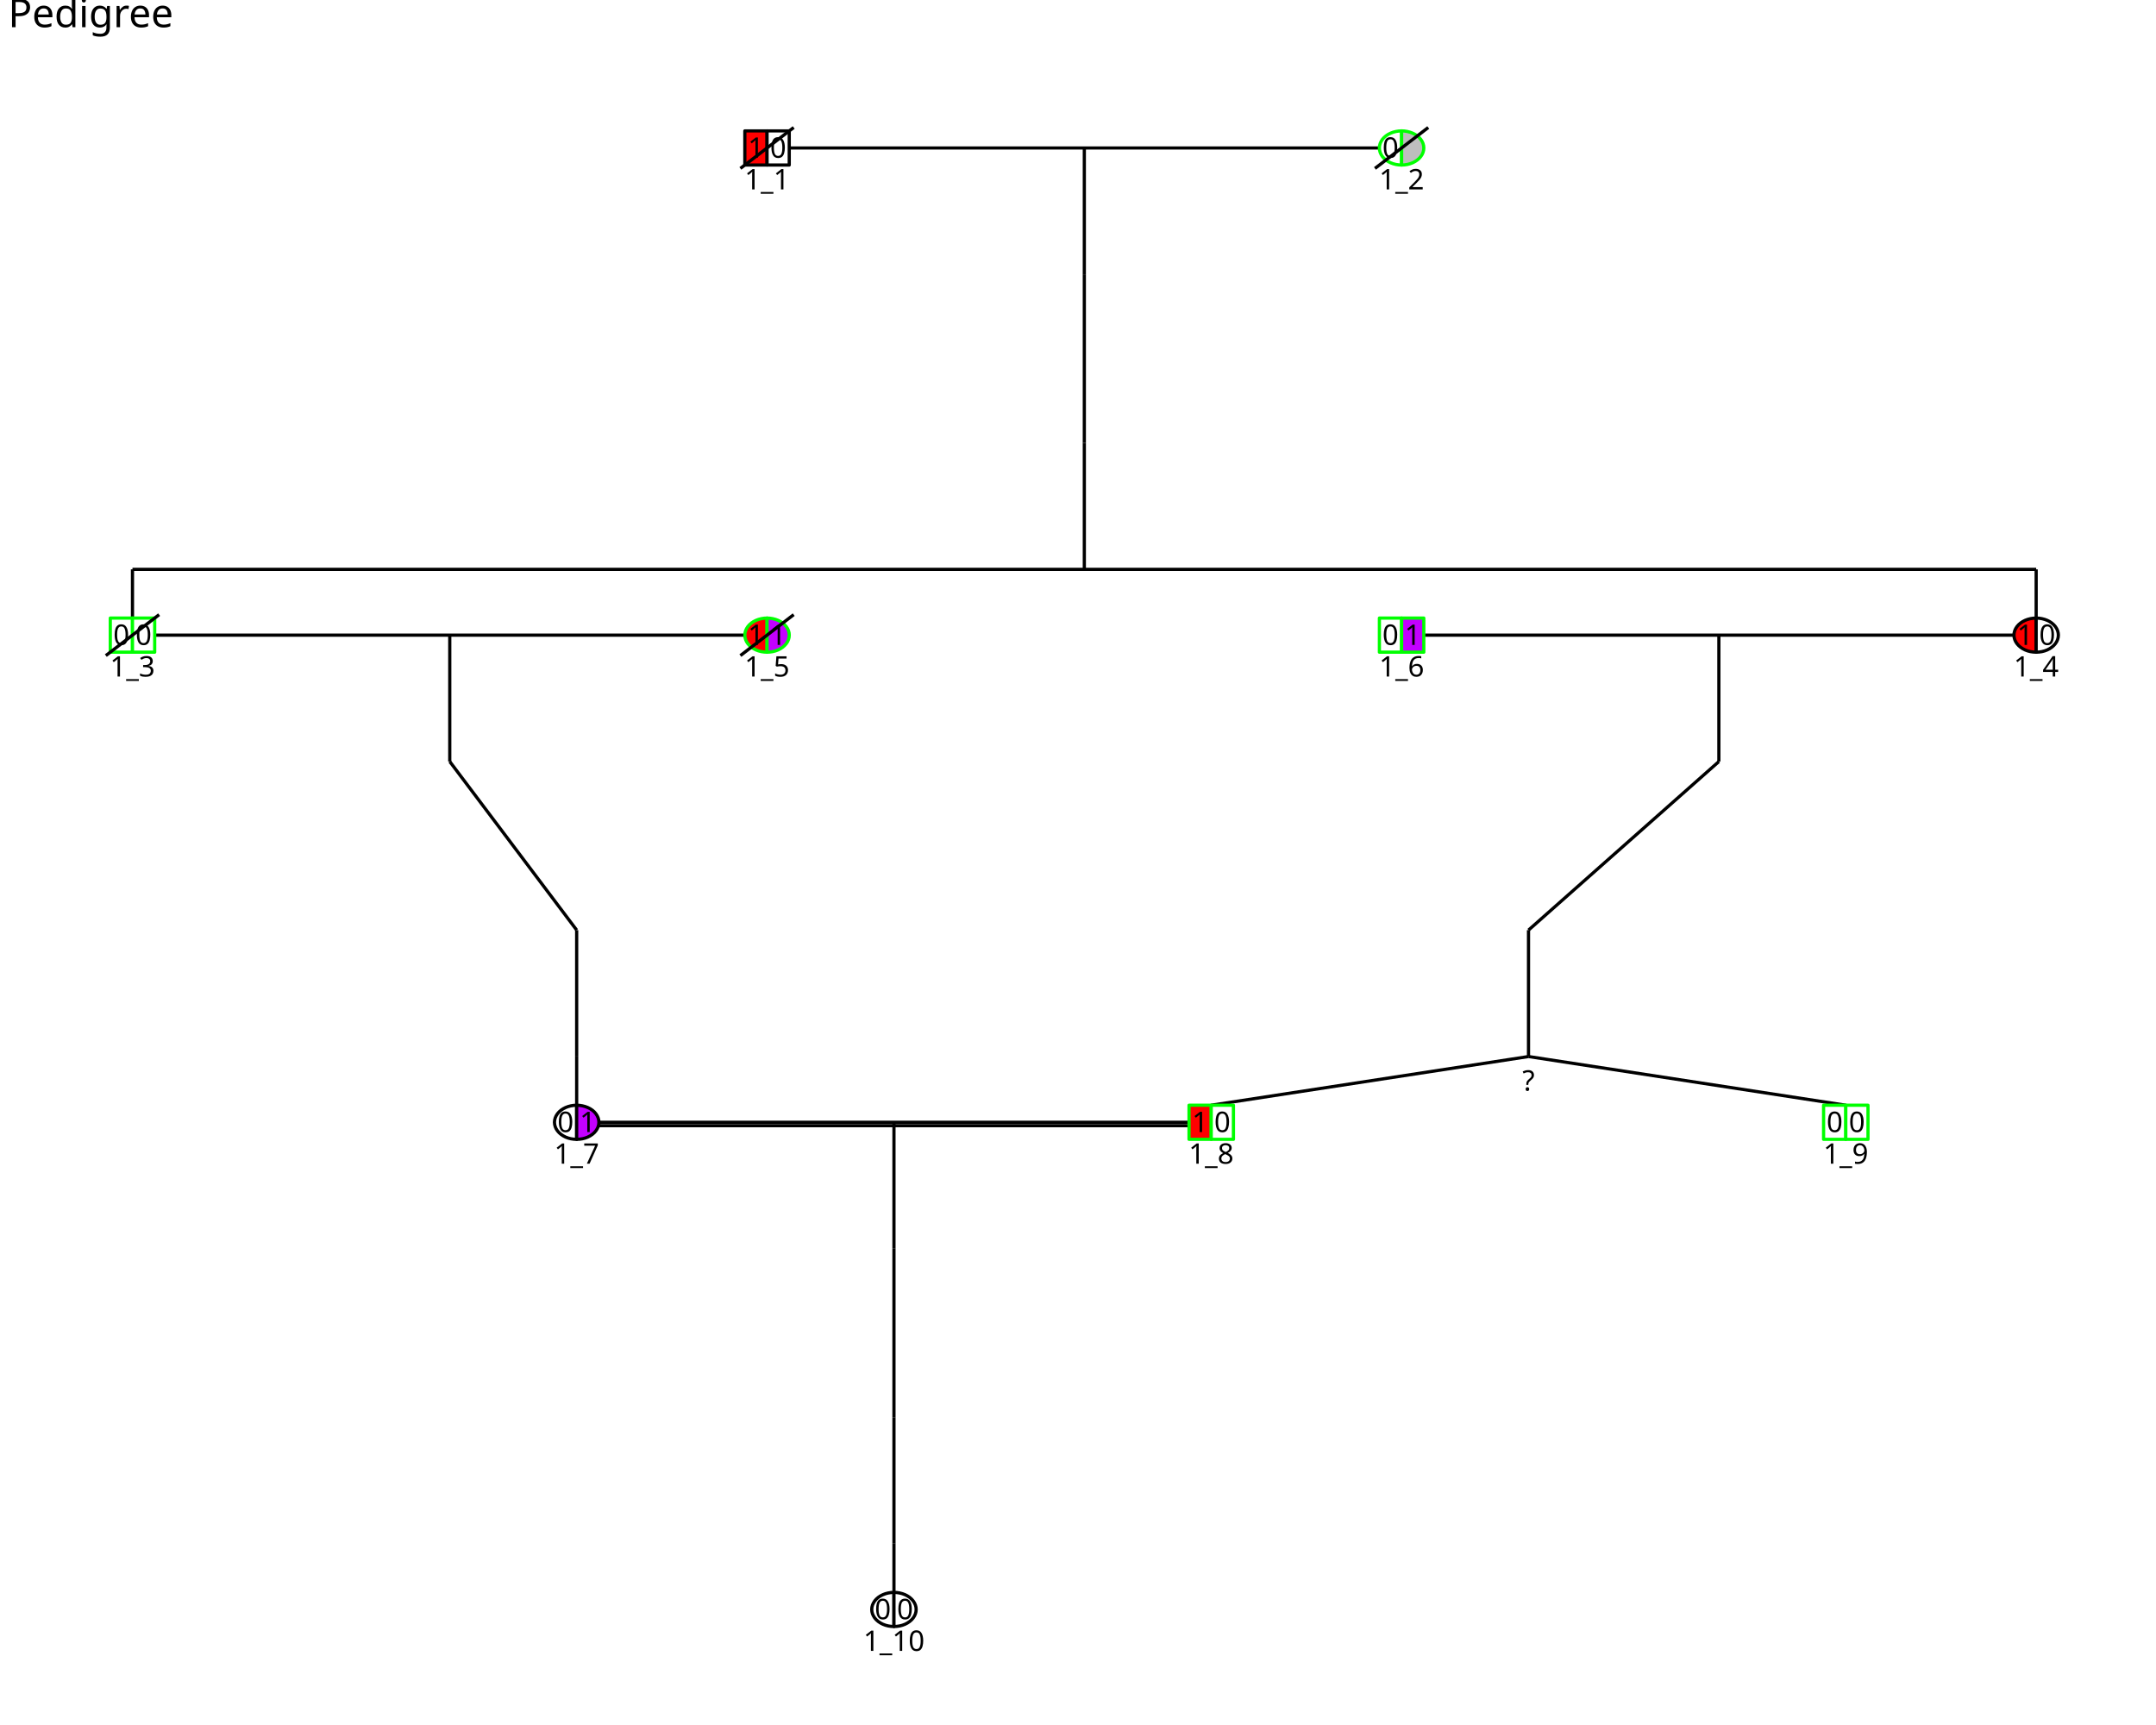
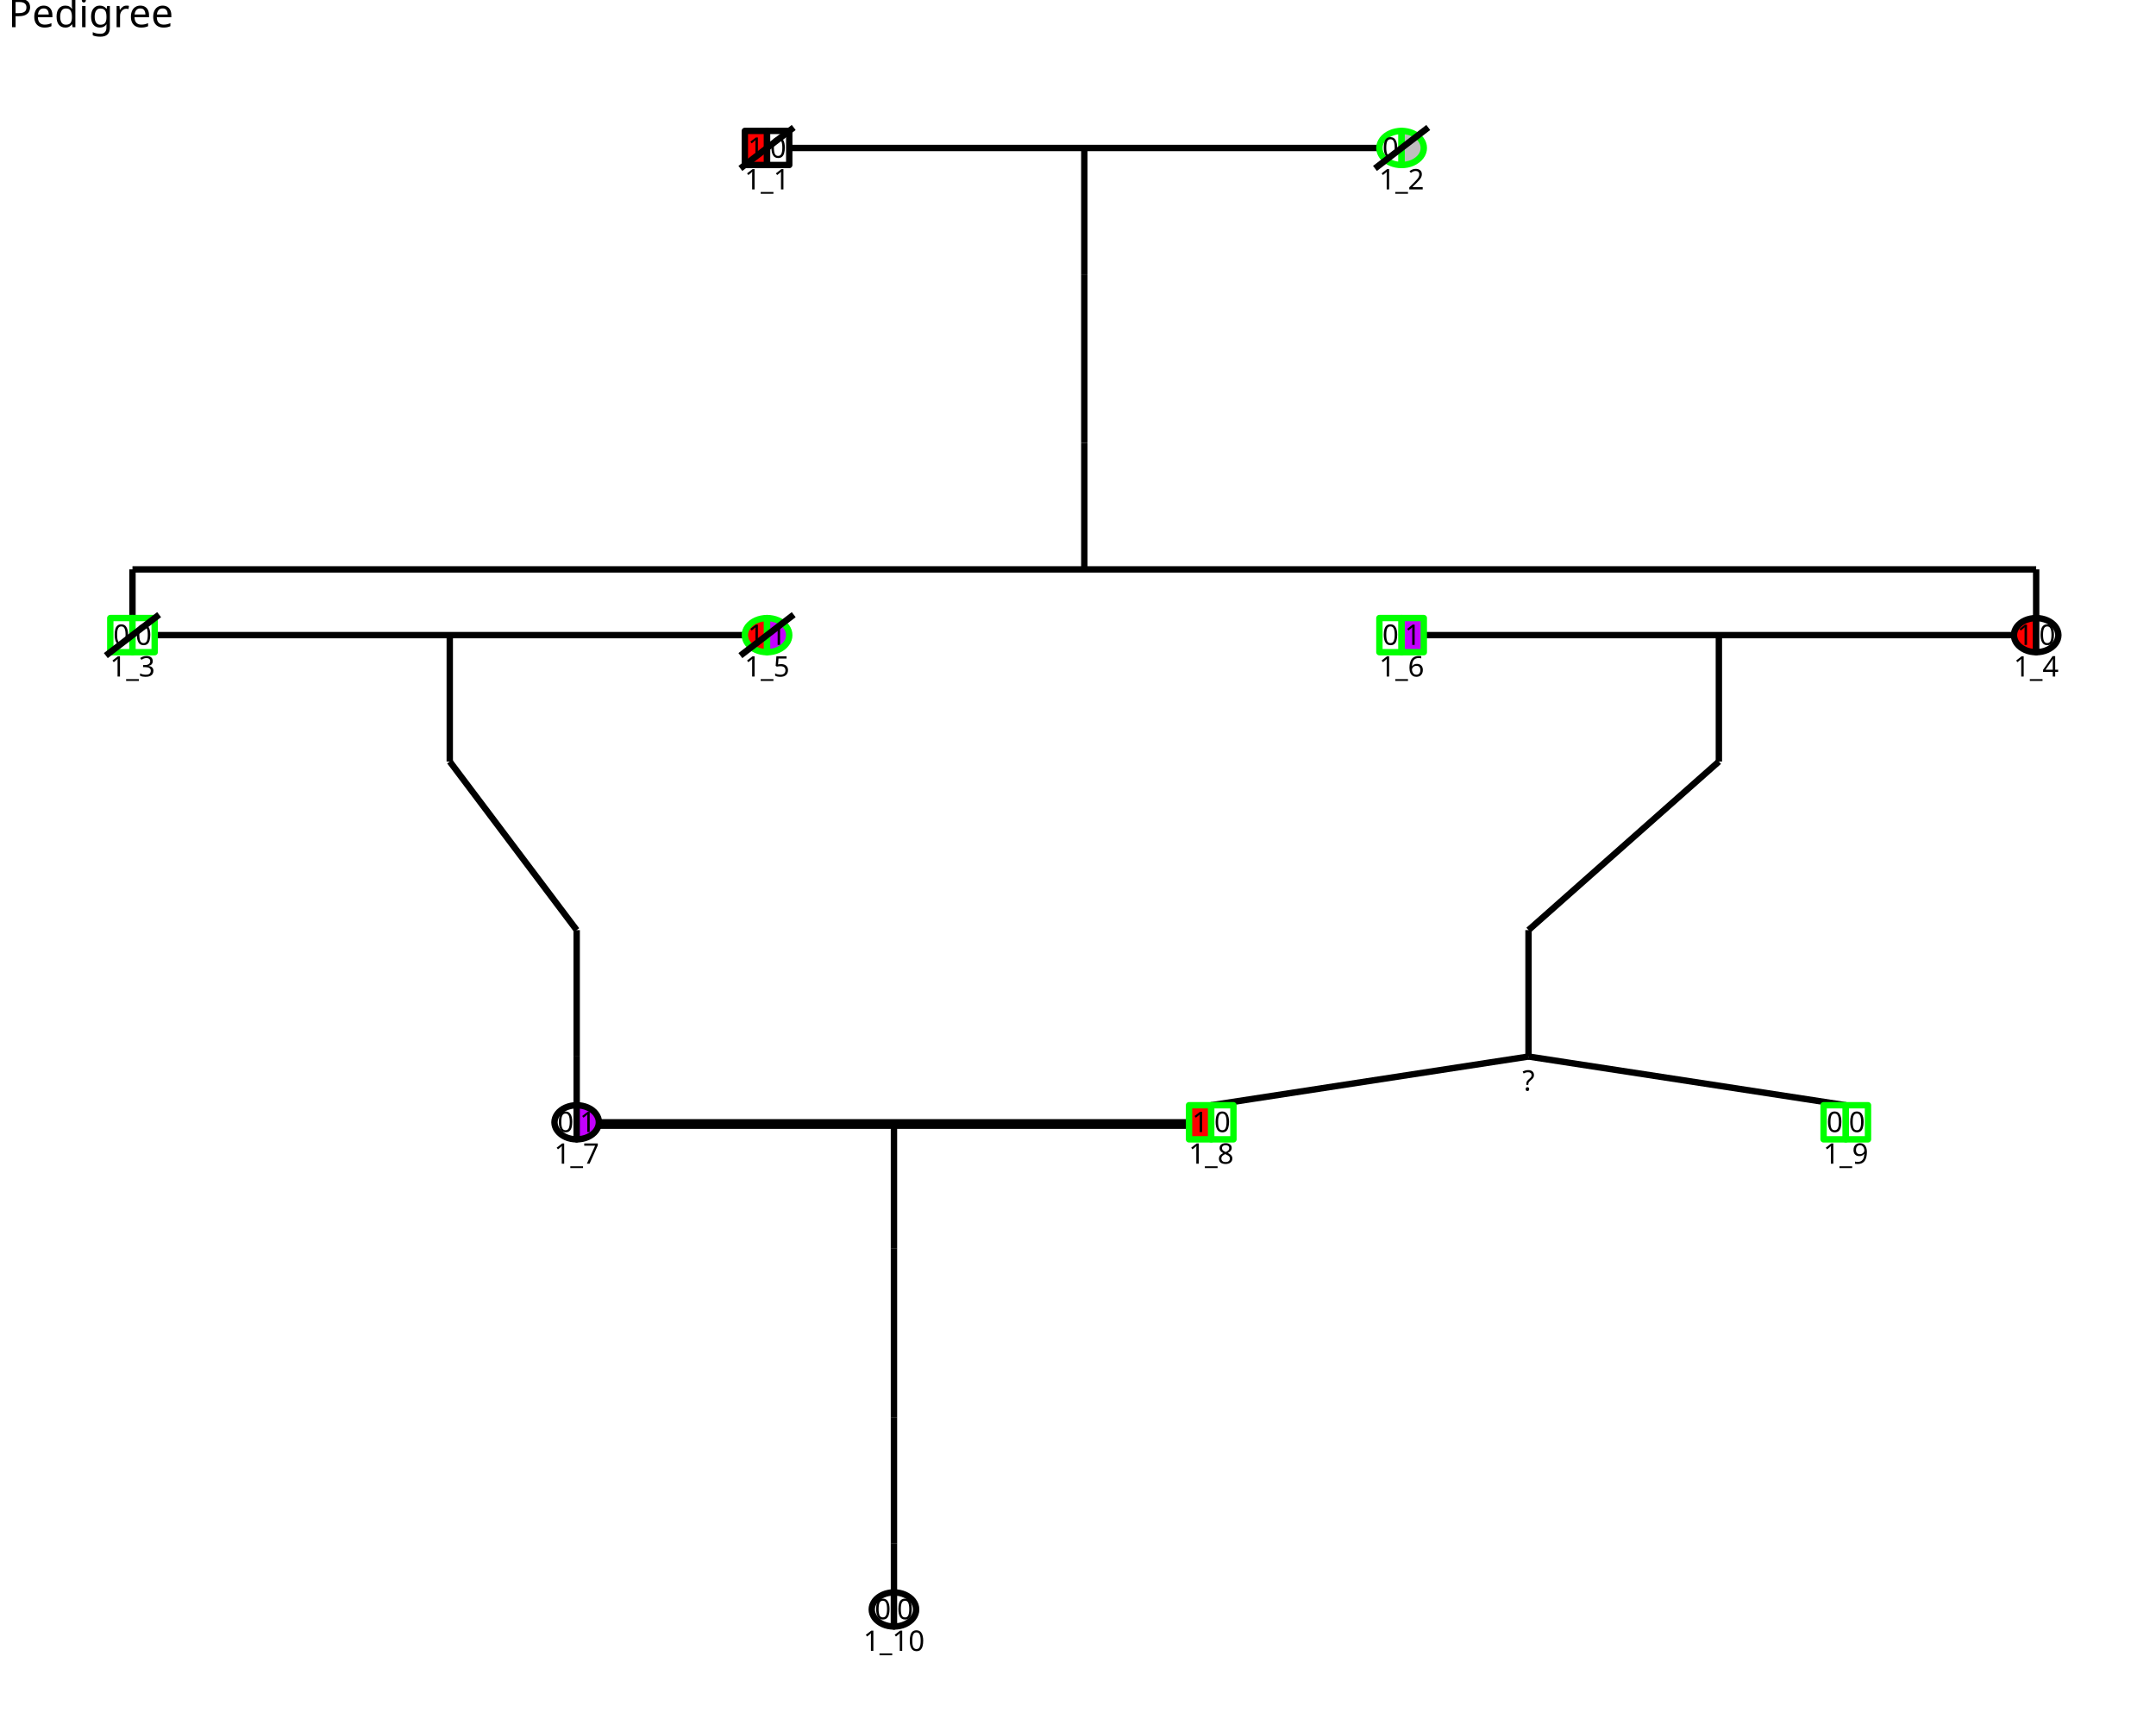
<svg xmlns="http://www.w3.org/2000/svg" class="svglite" data-engine-version="2.0" width="720.00pt" height="576.00pt" viewBox="0 0 720.00 576.00">
  <defs>
    <style type="text/css">
    .svglite line, .svglite polyline, .svglite polygon, .svglite path, .svglite rect, .svglite circle {
      fill: none;
      stroke: #000000;
      stroke-linecap: round;
      stroke-linejoin: round;
      stroke-miterlimit: 10.00;
    }
  </style>
  </defs>
  <rect width="100%" height="100%" style="stroke: none; fill: #FFFFFF;" />
  <defs>
    <clipPath id="cpMC4wMHw3MjAuMDB8MC4wMHw1NzYuMDA=">
      <rect x="0.00" y="0.00" width="720.00" height="576.00" />
    </clipPath>
  </defs>
  <g clip-path="url(#cpMC4wMHw3MjAuMDB8MC4wMHw1NzYuMDA=)">
    <rect x="0.00" y="0.00" width="720.00" height="576.00" style="stroke-width: 1.07; stroke: #FFFFFF; fill: #FFFFFF;" />
  </g>
  <defs>
    <clipPath id="cpMi43NHw3MjAuMDB8MTcuMzB8NTczLjI2">
      <rect x="2.74" y="17.30" width="717.26" height="555.96" />
    </clipPath>
  </defs>
  <g clip-path="url(#cpMi43NHw3MjAuMDB8MTcuMzB8NTczLjI2)">
    <rect x="2.74" y="17.30" width="717.26" height="555.96" style="stroke-width: 1.07; stroke: none;" />
-     <line x1="263.57" y1="49.41" x2="460.65" y2="49.41" style="stroke-width: 1.07; stroke-linecap: butt;" />
-     <line x1="51.66" y1="212.08" x2="248.74" y2="212.08" style="stroke-width: 1.07; stroke-linecap: butt;" />
-     <line x1="200.00" y1="374.75" x2="397.08" y2="374.75" style="stroke-width: 1.07; stroke-linecap: butt;" />
-     <line x1="475.48" y1="212.08" x2="672.56" y2="212.08" style="stroke-width: 1.07; stroke-linecap: butt;" />
-     <line x1="200.00" y1="375.88" x2="397.08" y2="375.88" style="stroke-width: 1.07; stroke-linecap: butt;" />
-     <line x1="44.24" y1="206.38" x2="44.24" y2="190.12" style="stroke-width: 1.07; stroke-linecap: butt;" />
-     <line x1="679.98" y1="206.38" x2="679.98" y2="190.12" style="stroke-width: 1.07; stroke-linecap: butt;" />
-     <line x1="44.24" y1="190.12" x2="679.98" y2="190.12" style="stroke-width: 1.07; stroke-linecap: butt;" />
-     <line x1="362.11" y1="190.12" x2="362.11" y2="147.90" style="stroke-width: 1.07; stroke-linecap: butt;" />
-     <line x1="362.11" y1="147.90" x2="362.11" y2="91.62" style="stroke-width: 1.07; stroke-linecap: butt;" />
-     <line x1="362.11" y1="91.62" x2="362.11" y2="49.41" style="stroke-width: 1.07; stroke-linecap: butt;" />
-     <line x1="192.58" y1="369.05" x2="192.58" y2="352.79" style="stroke-width: 1.07; stroke-linecap: butt;" />
-     <line x1="192.58" y1="352.79" x2="192.58" y2="352.79" style="stroke-width: 1.07; stroke-linecap: butt;" />
-     <line x1="192.58" y1="352.79" x2="192.58" y2="310.57" style="stroke-width: 1.07; stroke-linecap: butt;" />
-     <line x1="192.58" y1="310.57" x2="150.20" y2="254.29" style="stroke-width: 1.07; stroke-linecap: butt;" />
-     <line x1="150.20" y1="254.29" x2="150.20" y2="212.08" style="stroke-width: 1.07; stroke-linecap: butt;" />
-     <line x1="404.49" y1="369.05" x2="510.45" y2="352.79" style="stroke-width: 1.07; stroke-linecap: butt;" />
-     <line x1="616.41" y1="369.05" x2="510.45" y2="352.79" style="stroke-width: 1.07; stroke-linecap: butt;" />
-     <line x1="510.45" y1="352.79" x2="510.45" y2="352.79" style="stroke-width: 1.07; stroke-linecap: butt;" />
-     <line x1="510.45" y1="352.79" x2="510.45" y2="310.57" style="stroke-width: 1.07; stroke-linecap: butt;" />
-     <line x1="510.45" y1="310.57" x2="574.02" y2="254.29" style="stroke-width: 1.07; stroke-linecap: butt;" />
-     <line x1="574.02" y1="254.29" x2="574.02" y2="212.08" style="stroke-width: 1.07; stroke-linecap: butt;" />
-     <line x1="298.54" y1="531.72" x2="298.54" y2="515.46" style="stroke-width: 1.07; stroke-linecap: butt;" />
-     <line x1="298.54" y1="515.46" x2="298.54" y2="515.46" style="stroke-width: 1.07; stroke-linecap: butt;" />
-     <line x1="298.54" y1="515.46" x2="298.54" y2="473.24" style="stroke-width: 1.07; stroke-linecap: butt;" />
-     <line x1="298.54" y1="473.24" x2="298.54" y2="416.96" style="stroke-width: 1.07; stroke-linecap: butt;" />
-     <line x1="298.54" y1="416.96" x2="298.54" y2="374.75" style="stroke-width: 1.07; stroke-linecap: butt;" />
-     <polygon points="256.16,49.41 256.16,43.71 248.74,43.71 248.74,55.10 256.16,55.10 " style="stroke-width: 1.07; stroke-linecap: butt; fill: #FF0000;" />
-     <polygon points="44.24,212.08 44.24,206.38 36.83,206.38 36.83,217.77 44.24,217.77 " style="stroke-width: 1.07; stroke: #00FF00; stroke-linecap: butt; fill: #FFFFFF;" />
-     <polygon points="192.58,374.75 192.58,369.05 191.61,369.10 190.66,369.25 189.74,369.49 188.87,369.82 188.07,370.23 187.34,370.72 186.70,371.28 186.16,371.90 185.73,372.57 185.42,373.27 185.23,374.00 185.16,374.75 185.23,375.49 185.42,376.22 185.73,376.93 186.16,377.59 186.70,378.21 187.34,378.77 188.07,379.26 188.87,379.68 189.74,380.01 190.66,380.25 191.61,380.39 192.58,380.44 " style="stroke-width: 1.07; stroke-linecap: butt; fill: #FFFFFF;" />
-     <polygon points="298.54,537.42 298.54,531.72 297.57,531.77 296.62,531.92 295.70,532.16 294.83,532.49 294.02,532.90 293.29,533.39 292.65,533.95 292.11,534.57 291.69,535.24 291.37,535.94 291.18,536.67 291.12,537.42 291.18,538.16 291.37,538.89 291.69,539.59 292.11,540.26 292.65,540.88 293.29,541.44 294.02,541.93 294.83,542.35 295.70,542.68 296.62,542.92 297.57,543.06 298.54,543.11 " style="stroke-width: 1.07; stroke-linecap: butt; fill: #FFFFFF;" />
-     <polygon points="468.07,49.41 468.07,43.71 467.10,43.76 466.15,43.91 465.23,44.15 464.36,44.48 463.55,44.89 462.82,45.38 462.18,45.94 461.64,46.56 461.22,47.23 460.90,47.93 460.71,48.66 460.65,49.41 460.71,50.15 460.90,50.88 461.22,51.59 461.64,52.25 462.18,52.87 462.82,53.43 463.55,53.92 464.36,54.34 465.23,54.67 466.15,54.91 467.10,55.05 468.07,55.10 " style="stroke-width: 1.07; stroke: #00FF00; stroke-linecap: butt; fill: #FFFFFF;" />
-     <polygon points="256.16,212.08 256.16,206.38 255.19,206.43 254.24,206.58 253.32,206.82 252.45,207.15 251.64,207.56 250.91,208.05 250.27,208.61 249.73,209.23 249.30,209.90 248.99,210.60 248.80,211.33 248.74,212.08 248.80,212.82 248.99,213.55 249.30,214.26 249.73,214.92 250.27,215.54 250.91,216.10 251.64,216.59 252.45,217.01 253.32,217.34 254.24,217.58 255.19,217.72 256.16,217.77 " style="stroke-width: 1.07; stroke: #00FF00; stroke-linecap: butt; fill: #FF0000;" />
-     <polygon points="404.49,374.75 404.49,369.05 397.08,369.05 397.08,380.44 404.49,380.44 " style="stroke-width: 1.07; stroke: #00FF00; stroke-linecap: butt; fill: #FF0000;" />
-     <polygon points="468.07,212.08 468.07,206.38 460.65,206.38 460.65,217.77 468.07,217.77 " style="stroke-width: 1.07; stroke: #00FF00; stroke-linecap: butt; fill: #FFFFFF;" />
-     <polygon points="616.41,374.75 616.41,369.05 608.99,369.05 608.99,380.44 616.41,380.44 " style="stroke-width: 1.07; stroke: #00FF00; stroke-linecap: butt; fill: #FFFFFF;" />
-     <polygon points="679.98,212.08 679.98,206.38 679.01,206.43 678.06,206.58 677.14,206.82 676.27,207.15 675.47,207.56 674.74,208.05 674.10,208.61 673.56,209.23 673.13,209.90 672.82,210.60 672.63,211.33 672.56,212.08 672.63,212.82 672.82,213.55 673.13,214.26 673.56,214.92 674.10,215.54 674.74,216.10 675.47,216.59 676.27,217.01 677.14,217.34 678.06,217.58 679.01,217.72 679.98,217.77 " style="stroke-width: 1.07; stroke-linecap: butt; fill: #FF0000;" />
-     <polygon points="256.16,49.41 256.16,55.10 263.57,55.10 263.57,43.71 256.16,43.71 " style="stroke-width: 1.07; stroke-linecap: butt; fill: #FFFFFF;" />
-     <polygon points="44.24,212.08 44.24,217.77 51.66,217.77 51.66,206.38 44.24,206.38 " style="stroke-width: 1.07; stroke: #00FF00; stroke-linecap: butt; fill: #FFFFFF;" />
-     <polygon points="192.58,374.75 192.58,380.44 193.55,380.39 194.50,380.25 195.42,380.01 196.29,379.68 197.10,379.26 197.83,378.77 198.47,378.21 199.00,377.59 199.43,376.93 199.75,376.22 199.94,375.49 200.00,374.75 199.94,374.00 199.75,373.27 199.43,372.57 199.00,371.90 198.47,371.28 197.83,370.72 197.10,370.23 196.29,369.82 195.42,369.49 194.50,369.25 193.55,369.10 192.58,369.05 " style="stroke-width: 1.07; stroke-linecap: butt; fill: #C300FF;" />
-     <polygon points="298.54,537.42 298.54,543.11 299.51,543.06 300.46,542.92 301.38,542.68 302.25,542.35 303.05,541.93 303.78,541.44 304.42,540.88 304.96,540.26 305.39,539.59 305.70,538.89 305.89,538.16 305.95,537.42 305.89,536.67 305.70,535.94 305.39,535.24 304.96,534.57 304.42,533.95 303.78,533.39 303.05,532.90 302.25,532.49 301.38,532.16 300.46,531.92 299.51,531.77 298.54,531.72 " style="stroke-width: 1.07; stroke-linecap: butt; fill: #FFFFFF;" />
-     <polygon points="468.07,49.41 468.07,55.10 469.04,55.05 469.99,54.91 470.91,54.67 471.78,54.34 472.58,53.92 473.31,53.43 473.95,52.87 474.49,52.25 474.92,51.59 475.23,50.88 475.42,50.15 475.48,49.41 475.42,48.66 475.23,47.93 474.92,47.23 474.49,46.56 473.95,45.94 473.31,45.38 472.58,44.89 471.78,44.48 470.91,44.15 469.99,43.91 469.04,43.76 468.07,43.71 " style="stroke-width: 1.07; stroke: #00FF00; stroke-linecap: butt; fill: #BEBEBE;" />
-     <polygon points="256.16,212.08 256.16,217.77 257.12,217.72 258.07,217.58 258.99,217.34 259.86,217.01 260.67,216.59 261.40,216.10 262.04,215.54 262.58,214.92 263.01,214.26 263.32,213.55 263.51,212.82 263.57,212.08 263.51,211.33 263.32,210.60 263.01,209.90 262.58,209.23 262.04,208.61 261.40,208.05 260.67,207.56 259.86,207.15 258.99,206.82 258.07,206.58 257.12,206.43 256.16,206.38 " style="stroke-width: 1.07; stroke: #00FF00; stroke-linecap: butt; fill: #C300FF;" />
-     <polygon points="404.49,374.75 404.49,380.44 411.91,380.44 411.91,369.05 404.49,369.05 " style="stroke-width: 1.07; stroke: #00FF00; stroke-linecap: butt; fill: #FFFFFF;" />
-     <polygon points="468.07,212.08 468.07,217.77 475.48,217.77 475.48,206.38 468.07,206.38 " style="stroke-width: 1.07; stroke: #00FF00; stroke-linecap: butt; fill: #C300FF;" />
-     <polygon points="616.41,374.75 616.41,380.44 623.82,380.44 623.82,369.05 616.41,369.05 " style="stroke-width: 1.07; stroke: #00FF00; stroke-linecap: butt; fill: #FFFFFF;" />
-     <polygon points="679.98,212.08 679.98,217.77 680.95,217.72 681.90,217.58 682.82,217.34 683.69,217.01 684.50,216.59 685.22,216.10 685.86,215.54 686.40,214.92 686.83,214.26 687.14,213.55 687.33,212.82 687.40,212.08 687.33,211.33 687.14,210.60 686.83,209.90 686.40,209.23 685.86,208.61 685.22,208.05 684.50,207.56 683.69,207.15 682.82,206.82 681.90,206.58 680.95,206.43 679.98,206.38 " style="stroke-width: 1.07; stroke-linecap: butt; fill: #FFFFFF;" />
-     <line x1="247.25" y1="56.24" x2="265.06" y2="42.57" style="stroke-width: 1.07; stroke-linecap: butt;" />
-     <line x1="35.34" y1="218.91" x2="53.14" y2="205.24" style="stroke-width: 1.07; stroke-linecap: butt;" />
-     <line x1="459.17" y1="56.24" x2="476.97" y2="42.57" style="stroke-width: 1.07; stroke-linecap: butt;" />
-     <line x1="247.25" y1="218.91" x2="265.06" y2="205.24" style="stroke-width: 1.07; stroke-linecap: butt;" />
+     <line x1="263.57" y1="49.41" x2="460.65" y2="49.41" style="stroke-width: 2.13; stroke-linecap: butt;" />
+     <line x1="51.66" y1="212.08" x2="248.74" y2="212.08" style="stroke-width: 2.13; stroke-linecap: butt;" />
+     <line x1="200.00" y1="374.75" x2="397.08" y2="374.75" style="stroke-width: 2.13; stroke-linecap: butt;" />
+     <line x1="475.48" y1="212.08" x2="672.56" y2="212.08" style="stroke-width: 2.13; stroke-linecap: butt;" />
+     <line x1="200.00" y1="375.88" x2="397.08" y2="375.88" style="stroke-width: 2.13; stroke-linecap: butt;" />
+     <line x1="44.24" y1="206.38" x2="44.24" y2="190.12" style="stroke-width: 2.13; stroke-linecap: butt;" />
+     <line x1="679.98" y1="206.38" x2="679.98" y2="190.12" style="stroke-width: 2.13; stroke-linecap: butt;" />
+     <line x1="44.24" y1="190.12" x2="679.98" y2="190.12" style="stroke-width: 2.13; stroke-linecap: butt;" />
+     <line x1="362.11" y1="190.12" x2="362.11" y2="147.90" style="stroke-width: 2.13; stroke-linecap: butt;" />
+     <line x1="362.11" y1="147.90" x2="362.11" y2="91.62" style="stroke-width: 2.13; stroke-linecap: butt;" />
+     <line x1="362.11" y1="91.62" x2="362.11" y2="49.41" style="stroke-width: 2.13; stroke-linecap: butt;" />
+     <line x1="192.58" y1="369.05" x2="192.58" y2="352.79" style="stroke-width: 2.13; stroke-linecap: butt;" />
+     <line x1="192.58" y1="352.79" x2="192.58" y2="352.79" style="stroke-width: 2.13; stroke-linecap: butt;" />
+     <line x1="192.58" y1="352.79" x2="192.58" y2="310.57" style="stroke-width: 2.13; stroke-linecap: butt;" />
+     <line x1="192.58" y1="310.57" x2="150.20" y2="254.29" style="stroke-width: 2.13; stroke-linecap: butt;" />
+     <line x1="150.20" y1="254.29" x2="150.20" y2="212.08" style="stroke-width: 2.13; stroke-linecap: butt;" />
+     <line x1="404.49" y1="369.05" x2="510.45" y2="352.79" style="stroke-width: 2.13; stroke-linecap: butt;" />
+     <line x1="616.41" y1="369.05" x2="510.45" y2="352.79" style="stroke-width: 2.13; stroke-linecap: butt;" />
+     <line x1="510.45" y1="352.79" x2="510.45" y2="352.79" style="stroke-width: 2.13; stroke-linecap: butt;" />
+     <line x1="510.45" y1="352.79" x2="510.45" y2="310.57" style="stroke-width: 2.13; stroke-linecap: butt;" />
+     <line x1="510.45" y1="310.57" x2="574.02" y2="254.29" style="stroke-width: 2.13; stroke-linecap: butt;" />
+     <line x1="574.02" y1="254.29" x2="574.02" y2="212.08" style="stroke-width: 2.13; stroke-linecap: butt;" />
+     <line x1="298.54" y1="531.72" x2="298.54" y2="515.46" style="stroke-width: 2.13; stroke-linecap: butt;" />
+     <line x1="298.54" y1="515.46" x2="298.54" y2="515.46" style="stroke-width: 2.13; stroke-linecap: butt;" />
+     <line x1="298.54" y1="515.46" x2="298.54" y2="473.24" style="stroke-width: 2.13; stroke-linecap: butt;" />
+     <line x1="298.54" y1="473.24" x2="298.54" y2="416.96" style="stroke-width: 2.13; stroke-linecap: butt;" />
+     <line x1="298.54" y1="416.96" x2="298.54" y2="374.75" style="stroke-width: 2.13; stroke-linecap: butt;" />
+     <polygon points="256.16,49.41 256.16,43.71 248.74,43.71 248.74,55.10 256.16,55.10 " style="stroke-width: 2.13; stroke-linecap: butt; fill: #FF0000;" />
+     <polygon points="44.24,212.08 44.24,206.38 36.83,206.38 36.83,217.77 44.24,217.77 " style="stroke-width: 2.13; stroke: #00FF00; stroke-linecap: butt; fill: #FFFFFF;" />
+     <polygon points="192.58,374.75 192.58,369.05 191.61,369.10 190.66,369.25 189.74,369.49 188.87,369.82 188.07,370.23 187.34,370.72 186.70,371.28 186.16,371.90 185.73,372.57 185.42,373.27 185.23,374.00 185.16,374.75 185.23,375.49 185.42,376.22 185.73,376.93 186.16,377.59 186.70,378.21 187.34,378.77 188.07,379.26 188.87,379.68 189.74,380.01 190.66,380.25 191.61,380.39 192.58,380.44 " style="stroke-width: 2.13; stroke-linecap: butt; fill: #FFFFFF;" />
+     <polygon points="298.54,537.42 298.54,531.72 297.57,531.77 296.62,531.92 295.70,532.16 294.83,532.49 294.02,532.90 293.29,533.39 292.65,533.95 292.11,534.57 291.69,535.24 291.37,535.94 291.18,536.67 291.12,537.42 291.18,538.16 291.37,538.89 291.69,539.59 292.11,540.26 292.65,540.88 293.29,541.44 294.02,541.93 294.83,542.35 295.70,542.68 296.62,542.92 297.57,543.06 298.54,543.11 " style="stroke-width: 2.13; stroke-linecap: butt; fill: #FFFFFF;" />
+     <polygon points="468.07,49.41 468.07,43.71 467.10,43.76 466.15,43.91 465.23,44.15 464.36,44.48 463.55,44.89 462.82,45.38 462.18,45.94 461.64,46.56 461.22,47.23 460.90,47.93 460.71,48.66 460.65,49.41 460.71,50.15 460.90,50.88 461.22,51.59 461.64,52.25 462.18,52.87 462.82,53.43 463.55,53.92 464.36,54.34 465.23,54.67 466.15,54.91 467.10,55.05 468.07,55.10 " style="stroke-width: 2.13; stroke: #00FF00; stroke-linecap: butt; fill: #FFFFFF;" />
+     <polygon points="256.16,212.08 256.16,206.38 255.19,206.43 254.24,206.58 253.32,206.82 252.45,207.15 251.64,207.56 250.91,208.05 250.27,208.61 249.73,209.23 249.30,209.90 248.99,210.60 248.80,211.33 248.74,212.08 248.80,212.82 248.99,213.55 249.30,214.26 249.73,214.92 250.27,215.54 250.91,216.10 251.64,216.59 252.45,217.01 253.32,217.34 254.24,217.58 255.19,217.72 256.16,217.77 " style="stroke-width: 2.13; stroke: #00FF00; stroke-linecap: butt; fill: #FF0000;" />
+     <polygon points="404.49,374.75 404.49,369.05 397.08,369.05 397.08,380.44 404.49,380.44 " style="stroke-width: 2.13; stroke: #00FF00; stroke-linecap: butt; fill: #FF0000;" />
+     <polygon points="468.07,212.08 468.07,206.38 460.65,206.38 460.65,217.77 468.07,217.77 " style="stroke-width: 2.13; stroke: #00FF00; stroke-linecap: butt; fill: #FFFFFF;" />
+     <polygon points="616.41,374.75 616.41,369.05 608.99,369.05 608.99,380.44 616.41,380.44 " style="stroke-width: 2.13; stroke: #00FF00; stroke-linecap: butt; fill: #FFFFFF;" />
+     <polygon points="679.98,212.08 679.98,206.38 679.01,206.43 678.06,206.58 677.14,206.82 676.27,207.15 675.47,207.56 674.74,208.05 674.10,208.61 673.56,209.23 673.13,209.90 672.82,210.60 672.63,211.33 672.56,212.08 672.63,212.82 672.82,213.55 673.13,214.26 673.56,214.92 674.10,215.54 674.74,216.10 675.47,216.59 676.27,217.01 677.14,217.34 678.06,217.58 679.01,217.72 679.98,217.77 " style="stroke-width: 2.13; stroke-linecap: butt; fill: #FF0000;" />
+     <polygon points="256.16,49.41 256.16,55.10 263.57,55.10 263.57,43.71 256.16,43.71 " style="stroke-width: 2.13; stroke-linecap: butt; fill: #FFFFFF;" />
+     <polygon points="44.24,212.08 44.24,217.77 51.66,217.77 51.66,206.38 44.24,206.38 " style="stroke-width: 2.13; stroke: #00FF00; stroke-linecap: butt; fill: #FFFFFF;" />
+     <polygon points="192.58,374.75 192.58,380.44 193.55,380.39 194.50,380.25 195.42,380.01 196.29,379.68 197.10,379.26 197.83,378.77 198.47,378.21 199.00,377.59 199.43,376.93 199.75,376.22 199.94,375.49 200.00,374.75 199.94,374.00 199.75,373.27 199.43,372.57 199.00,371.90 198.47,371.28 197.83,370.72 197.10,370.23 196.29,369.82 195.42,369.49 194.50,369.25 193.55,369.10 192.58,369.05 " style="stroke-width: 2.13; stroke-linecap: butt; fill: #C300FF;" />
+     <polygon points="298.54,537.42 298.54,543.11 299.51,543.06 300.46,542.92 301.38,542.68 302.25,542.35 303.05,541.93 303.78,541.44 304.42,540.88 304.96,540.26 305.39,539.59 305.70,538.89 305.89,538.16 305.95,537.42 305.89,536.67 305.70,535.94 305.39,535.24 304.96,534.57 304.42,533.95 303.78,533.39 303.05,532.90 302.25,532.49 301.38,532.16 300.46,531.92 299.51,531.77 298.54,531.72 " style="stroke-width: 2.13; stroke-linecap: butt; fill: #FFFFFF;" />
+     <polygon points="468.07,49.41 468.07,55.10 469.04,55.05 469.99,54.91 470.91,54.67 471.78,54.34 472.58,53.92 473.31,53.43 473.95,52.87 474.49,52.25 474.92,51.59 475.23,50.88 475.42,50.15 475.48,49.41 475.42,48.66 475.23,47.93 474.92,47.23 474.49,46.56 473.95,45.94 473.31,45.38 472.58,44.89 471.78,44.48 470.91,44.15 469.99,43.91 469.04,43.76 468.07,43.71 " style="stroke-width: 2.13; stroke: #00FF00; stroke-linecap: butt; fill: #BEBEBE;" />
+     <polygon points="256.16,212.08 256.16,217.77 257.12,217.72 258.07,217.58 258.99,217.34 259.86,217.01 260.67,216.59 261.40,216.10 262.04,215.54 262.58,214.92 263.01,214.26 263.32,213.55 263.51,212.82 263.57,212.08 263.51,211.33 263.32,210.60 263.01,209.90 262.58,209.23 262.04,208.61 261.40,208.05 260.67,207.56 259.86,207.15 258.99,206.82 258.07,206.58 257.12,206.43 256.16,206.38 " style="stroke-width: 2.13; stroke: #00FF00; stroke-linecap: butt; fill: #C300FF;" />
+     <polygon points="404.49,374.75 404.49,380.44 411.91,380.44 411.91,369.05 404.49,369.05 " style="stroke-width: 2.13; stroke: #00FF00; stroke-linecap: butt; fill: #FFFFFF;" />
+     <polygon points="468.07,212.08 468.07,217.77 475.48,217.77 475.48,206.38 468.07,206.38 " style="stroke-width: 2.13; stroke: #00FF00; stroke-linecap: butt; fill: #C300FF;" />
+     <polygon points="616.41,374.75 616.41,380.44 623.82,380.44 623.82,369.05 616.41,369.05 " style="stroke-width: 2.13; stroke: #00FF00; stroke-linecap: butt; fill: #FFFFFF;" />
+     <polygon points="679.98,212.08 679.98,217.77 680.95,217.72 681.90,217.58 682.82,217.34 683.69,217.01 684.50,216.59 685.22,216.10 685.86,215.54 686.40,214.92 686.83,214.26 687.14,213.55 687.33,212.82 687.40,212.08 687.33,211.33 687.14,210.60 686.83,209.90 686.40,209.23 685.86,208.61 685.22,208.05 684.50,207.56 683.69,207.15 682.82,206.82 681.90,206.58 680.95,206.43 679.98,206.38 " style="stroke-width: 2.13; stroke-linecap: butt; fill: #FFFFFF;" />
+     <line x1="247.25" y1="56.24" x2="265.06" y2="42.57" style="stroke-width: 2.13; stroke-linecap: butt;" />
+     <line x1="35.34" y1="218.91" x2="53.14" y2="205.24" style="stroke-width: 2.13; stroke-linecap: butt;" />
+     <line x1="459.17" y1="56.24" x2="476.97" y2="42.57" style="stroke-width: 2.13; stroke-linecap: butt;" />
+     <line x1="247.25" y1="218.91" x2="265.06" y2="205.24" style="stroke-width: 2.13; stroke-linecap: butt;" />
    <text x="252.45" y="52.67" text-anchor="middle" style="font-size: 9.48px; font-family: sans;" textLength="5.28px" lengthAdjust="spacingAndGlyphs">1</text>
    <text x="40.53" y="215.34" text-anchor="middle" style="font-size: 9.48px; font-family: sans;" textLength="5.28px" lengthAdjust="spacingAndGlyphs">0</text>
    <text x="188.87" y="378.01" text-anchor="middle" style="font-size: 9.48px; font-family: sans;" textLength="5.28px" lengthAdjust="spacingAndGlyphs">0</text>
    <text x="294.83" y="540.68" text-anchor="middle" style="font-size: 9.48px; font-family: sans;" textLength="5.28px" lengthAdjust="spacingAndGlyphs">0</text>
    <text x="464.36" y="52.67" text-anchor="middle" style="font-size: 9.48px; font-family: sans;" textLength="5.28px" lengthAdjust="spacingAndGlyphs">0</text>
    <text x="252.45" y="215.34" text-anchor="middle" style="font-size: 9.48px; font-family: sans;" textLength="5.28px" lengthAdjust="spacingAndGlyphs">1</text>
    <text x="400.79" y="378.01" text-anchor="middle" style="font-size: 9.48px; font-family: sans;" textLength="5.28px" lengthAdjust="spacingAndGlyphs">1</text>
    <text x="464.36" y="215.34" text-anchor="middle" style="font-size: 9.48px; font-family: sans;" textLength="5.28px" lengthAdjust="spacingAndGlyphs">0</text>
    <text x="612.70" y="378.01" text-anchor="middle" style="font-size: 9.48px; font-family: sans;" textLength="5.28px" lengthAdjust="spacingAndGlyphs">0</text>
    <text x="676.27" y="215.34" text-anchor="middle" style="font-size: 9.48px; font-family: sans;" textLength="5.28px" lengthAdjust="spacingAndGlyphs">1</text>
    <text x="259.86" y="52.67" text-anchor="middle" style="font-size: 9.48px; font-family: sans;" textLength="5.28px" lengthAdjust="spacingAndGlyphs">0</text>
    <text x="47.95" y="215.34" text-anchor="middle" style="font-size: 9.48px; font-family: sans;" textLength="5.28px" lengthAdjust="spacingAndGlyphs">0</text>
    <text x="196.29" y="378.01" text-anchor="middle" style="font-size: 9.48px; font-family: sans;" textLength="5.28px" lengthAdjust="spacingAndGlyphs">1</text>
    <text x="302.25" y="540.68" text-anchor="middle" style="font-size: 9.48px; font-family: sans;" textLength="5.28px" lengthAdjust="spacingAndGlyphs">0</text>
    <text x="259.86" y="215.34" text-anchor="middle" style="font-size: 9.48px; font-family: sans;" textLength="5.28px" lengthAdjust="spacingAndGlyphs">1</text>
    <text x="408.20" y="378.01" text-anchor="middle" style="font-size: 9.48px; font-family: sans;" textLength="5.28px" lengthAdjust="spacingAndGlyphs">0</text>
    <text x="471.78" y="215.34" text-anchor="middle" style="font-size: 9.48px; font-family: sans;" textLength="5.28px" lengthAdjust="spacingAndGlyphs">1</text>
    <text x="620.12" y="378.01" text-anchor="middle" style="font-size: 9.48px; font-family: sans;" textLength="5.28px" lengthAdjust="spacingAndGlyphs">0</text>
    <text x="683.69" y="215.34" text-anchor="middle" style="font-size: 9.48px; font-family: sans;" textLength="5.28px" lengthAdjust="spacingAndGlyphs">0</text>
    <text x="510.45" y="364.18" text-anchor="middle" style="font-size: 9.48px; font-family: sans;" textLength="5.28px" lengthAdjust="spacingAndGlyphs">?</text>
    <text x="256.16" y="63.24" text-anchor="middle" style="font-size: 9.48px; font-family: sans;" textLength="15.83px" lengthAdjust="spacingAndGlyphs">1_1</text>
    <text x="44.24" y="225.91" text-anchor="middle" style="font-size: 9.48px; font-family: sans;" textLength="15.83px" lengthAdjust="spacingAndGlyphs">1_3</text>
    <text x="192.58" y="388.58" text-anchor="middle" style="font-size: 9.48px; font-family: sans;" textLength="15.83px" lengthAdjust="spacingAndGlyphs">1_7</text>
    <text x="298.54" y="551.25" text-anchor="middle" style="font-size: 9.48px; font-family: sans;" textLength="21.10px" lengthAdjust="spacingAndGlyphs">1_10</text>
    <text x="468.07" y="63.24" text-anchor="middle" style="font-size: 9.48px; font-family: sans;" textLength="15.83px" lengthAdjust="spacingAndGlyphs">1_2</text>
    <text x="256.16" y="225.91" text-anchor="middle" style="font-size: 9.48px; font-family: sans;" textLength="15.83px" lengthAdjust="spacingAndGlyphs">1_5</text>
    <text x="404.49" y="388.58" text-anchor="middle" style="font-size: 9.48px; font-family: sans;" textLength="15.83px" lengthAdjust="spacingAndGlyphs">1_8</text>
    <text x="468.07" y="225.91" text-anchor="middle" style="font-size: 9.48px; font-family: sans;" textLength="15.83px" lengthAdjust="spacingAndGlyphs">1_6</text>
    <text x="616.41" y="388.58" text-anchor="middle" style="font-size: 9.48px; font-family: sans;" textLength="15.83px" lengthAdjust="spacingAndGlyphs">1_9</text>
    <text x="679.98" y="225.91" text-anchor="middle" style="font-size: 9.48px; font-family: sans;" textLength="15.83px" lengthAdjust="spacingAndGlyphs">1_4</text>
  </g>
  <g clip-path="url(#cpMC4wMHw3MjAuMDB8MC4wMHw1NzYuMDA=)">
    <text x="2.74" y="9.08" style="font-size: 13.20px; font-family: sans;" textLength="52.84px" lengthAdjust="spacingAndGlyphs">Pedigree</text>
  </g>
</svg>
